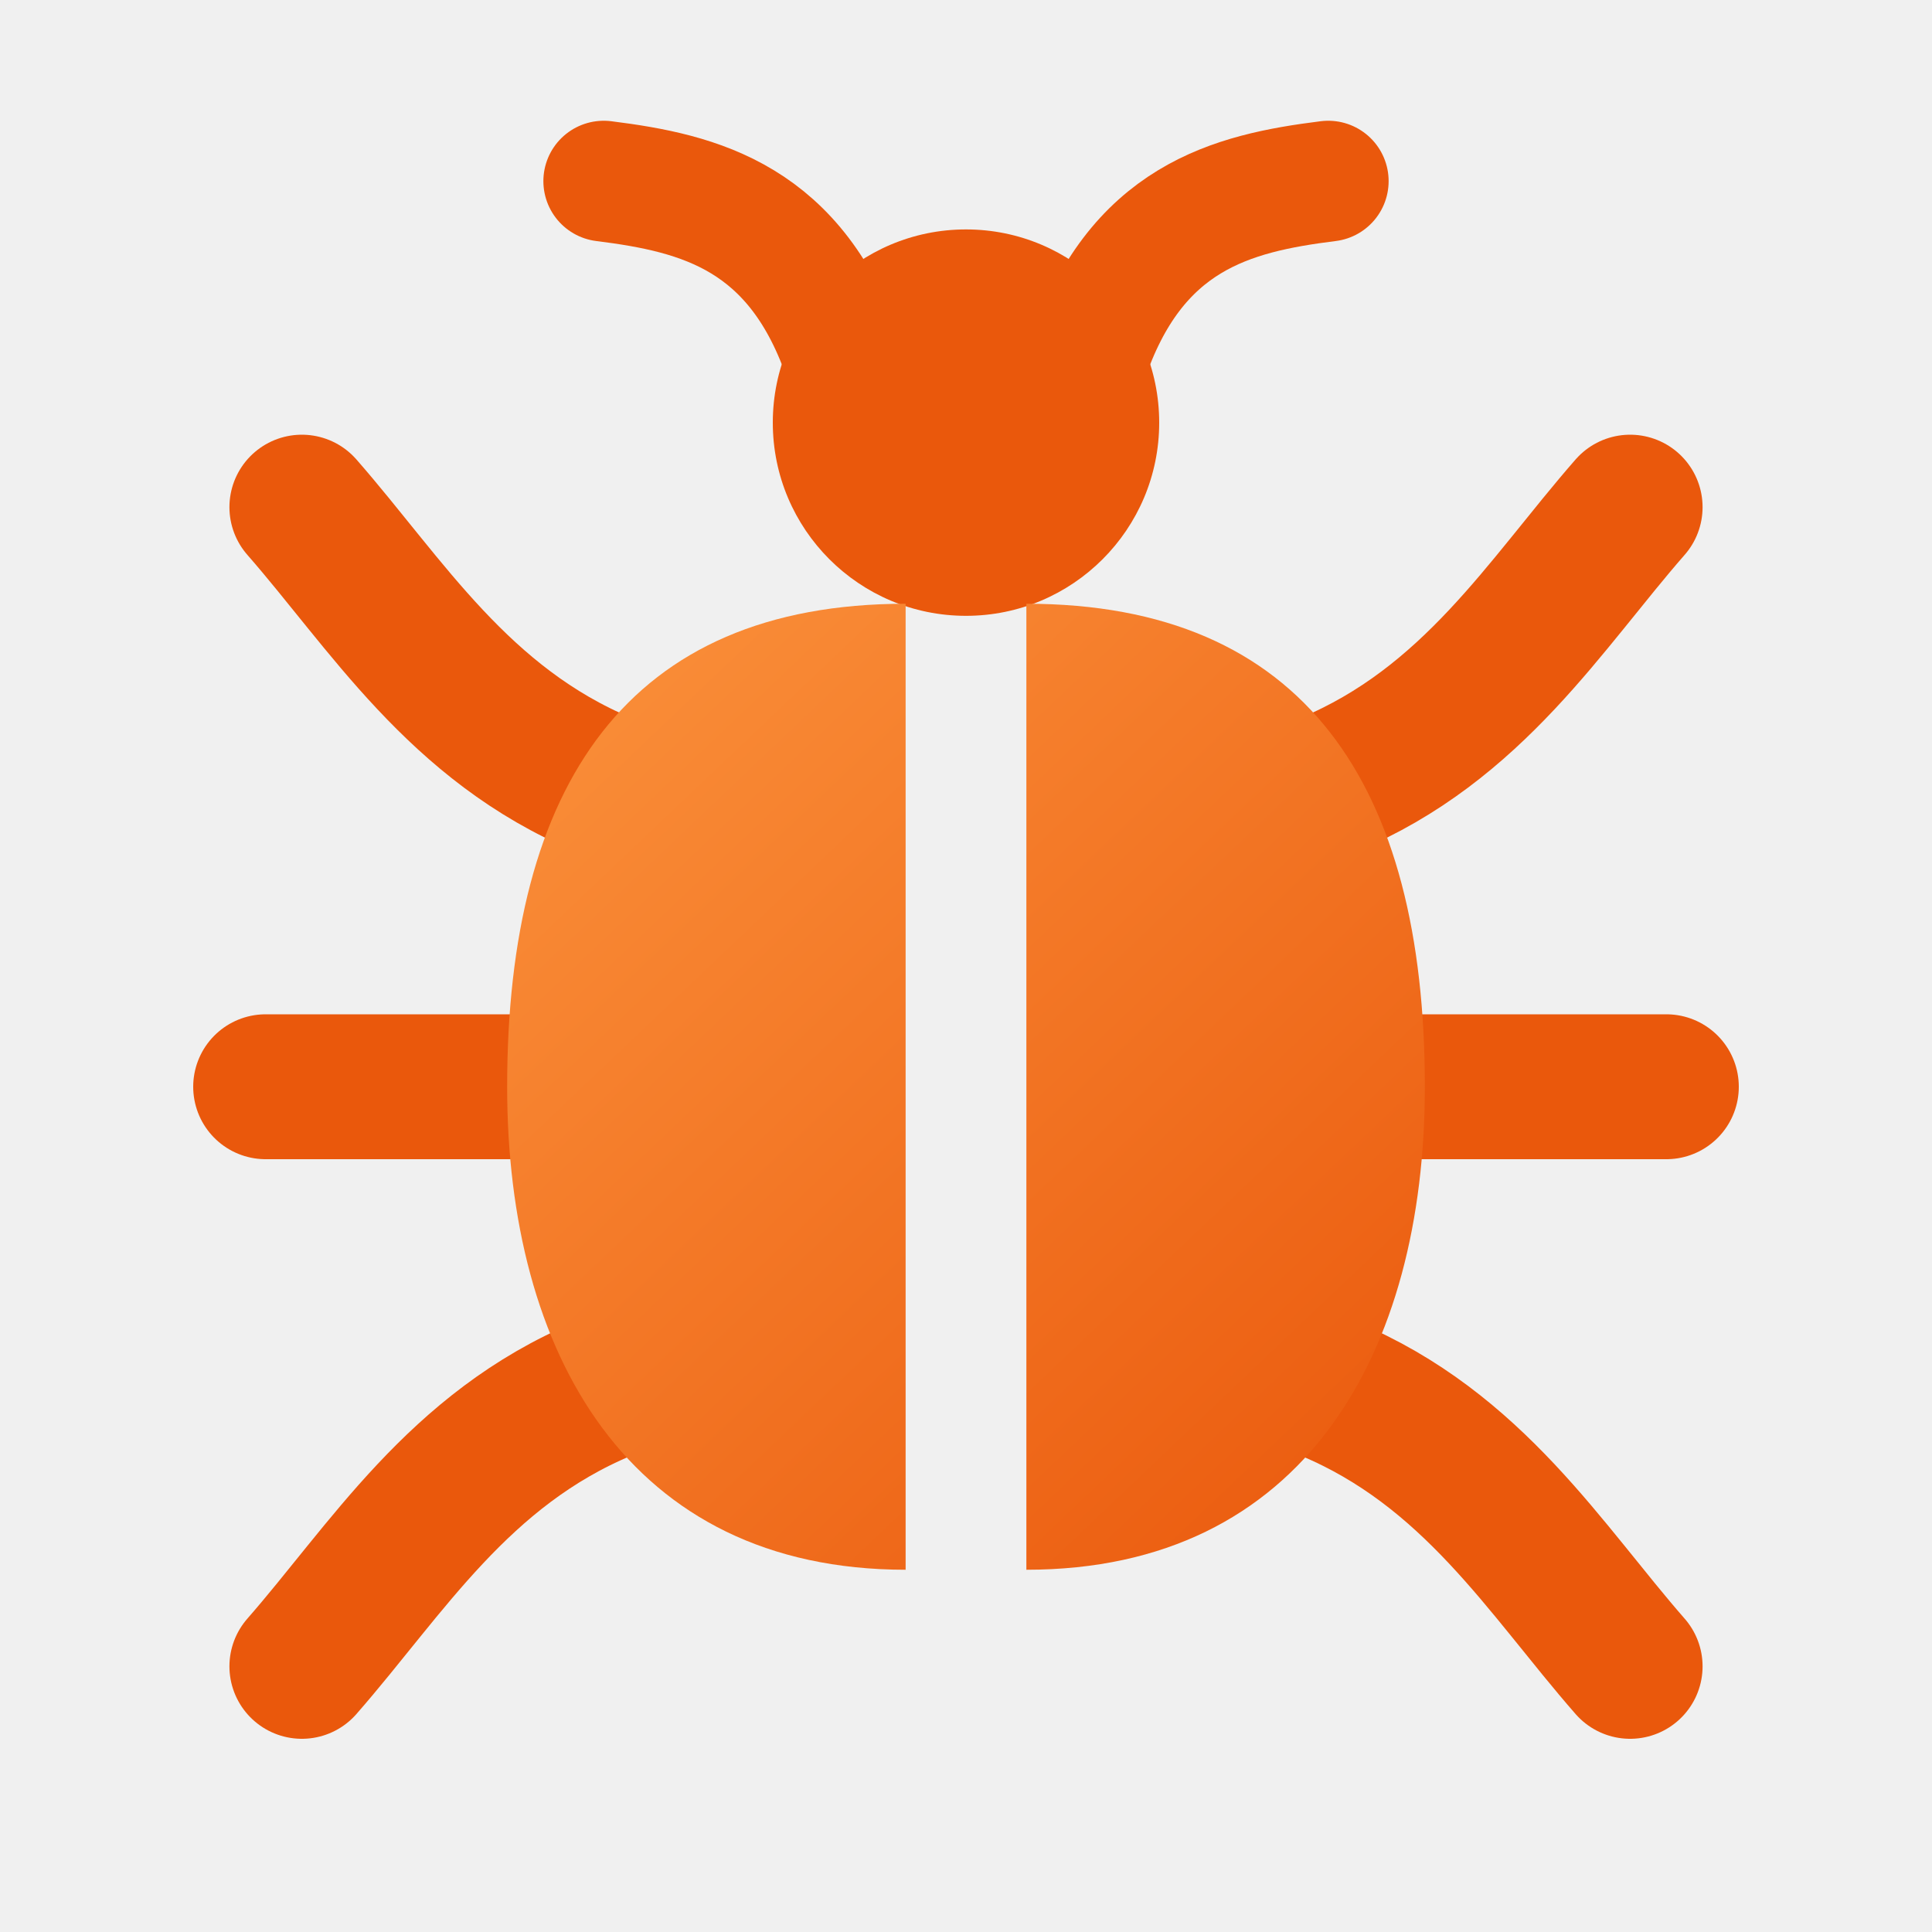
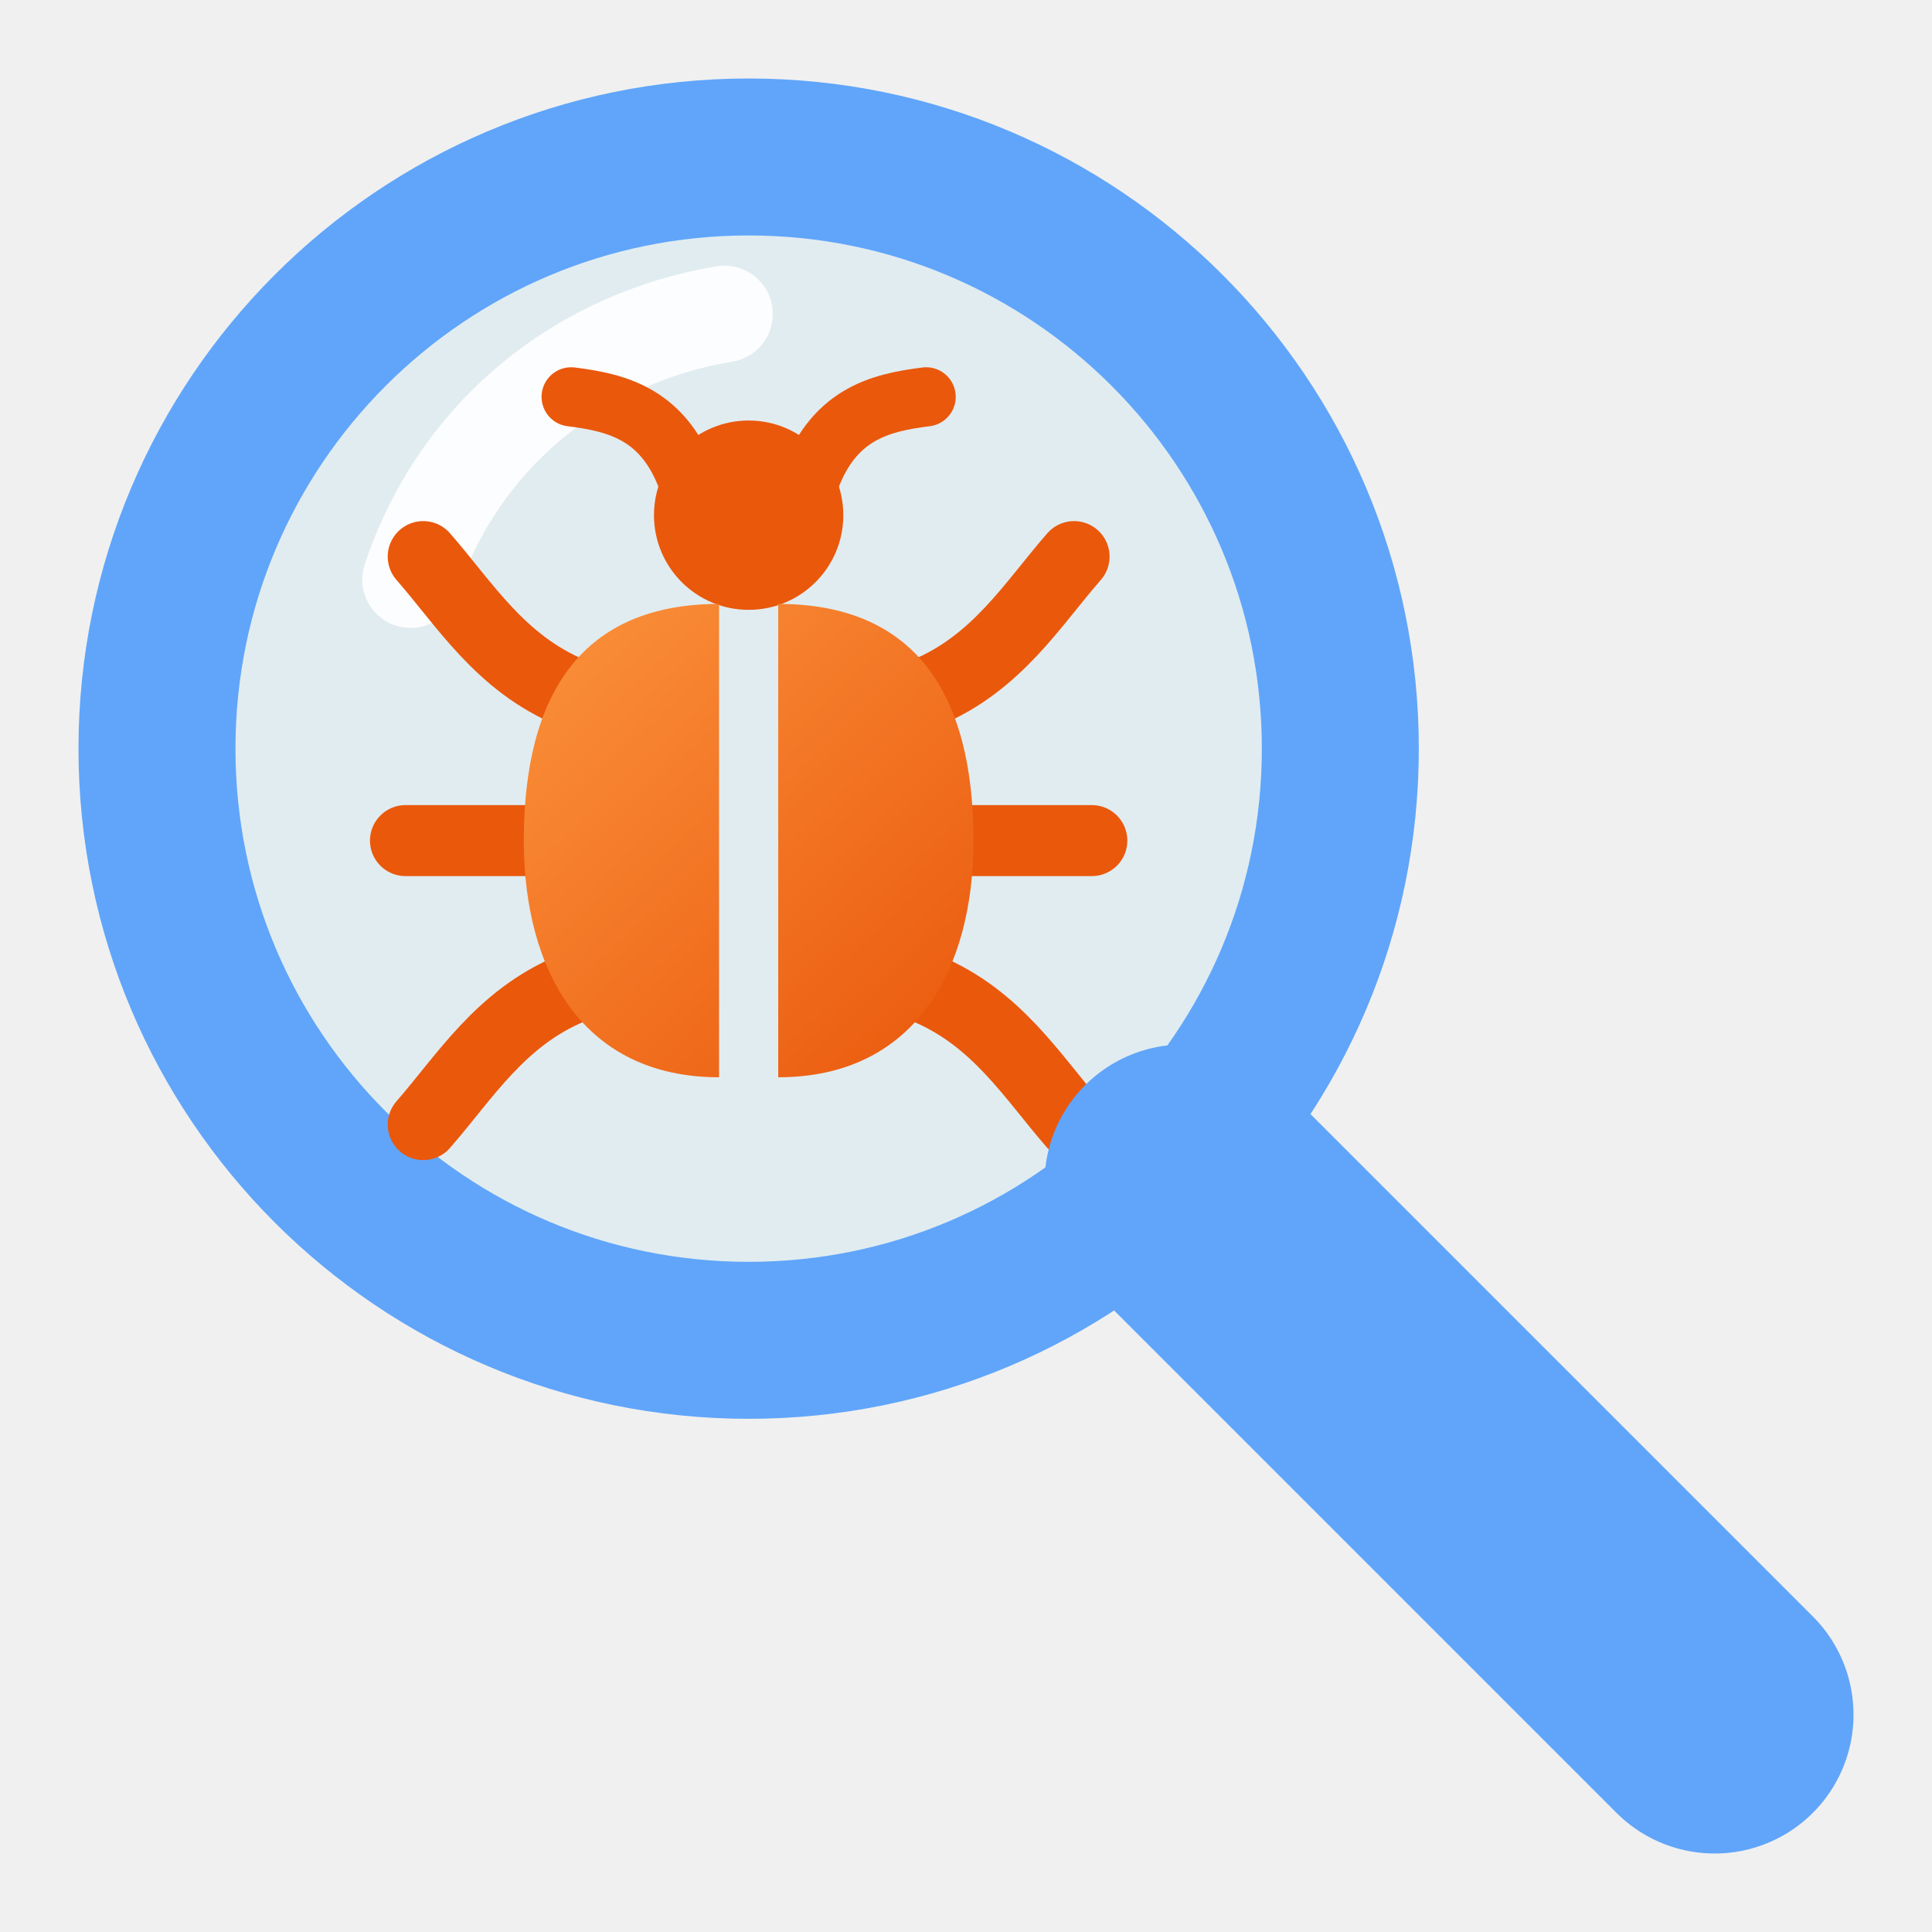
<svg xmlns="http://www.w3.org/2000/svg" width="16" height="16" viewBox="0 0 16 16" fill="none">
-   <path d="M5 6.5 C3.8 6, 3.2 5, 2.5 4.2" stroke="#ea580c" stroke-width="1.2" stroke-linecap="round" />
-   <path d="M11 6.5 C12.2 6, 12.8 5, 13.5 4.2" stroke="#ea580c" stroke-width="1.2" stroke-linecap="round" />
-   <path d="M4.5 9 H2.2" stroke="#ea580c" stroke-width="1.2" stroke-linecap="round" />
-   <path d="M11.5 9 H13.8" stroke="#ea580c" stroke-width="1.2" stroke-linecap="round" />
-   <path d="M5 11.5 C3.8 12, 3.2 13, 2.5 13.8" stroke="#ea580c" stroke-width="1.2" stroke-linecap="round" />
-   <path d="M11 11.5 C12.2 12, 12.8 13, 13.5 13.8" stroke="#ea580c" stroke-width="1.2" stroke-linecap="round" />
-   <path d="M7 3 C6.6 1.8, 5.8 1.6, 5 1.5" stroke="#ea580c" stroke-width="1" stroke-linecap="round" />
-   <path d="M9 3 C9.4 1.8, 10.2 1.6, 11 1.5" stroke="#ea580c" stroke-width="1" stroke-linecap="round" />
-   <circle cx="8" cy="3.5" r="1.6" fill="#ea580c" />
-   <path d="M7.5 5 C5.2 5, 4.2 6.5, 4.2 9 C4.2 11.2, 5.2 13, 7.5 13 Z" fill="url(#orangeGrad)" />
-   <path d="M8.5 5 C10.8 5, 11.8 6.5, 11.8 9 C11.8 11.2, 10.8 13, 8.5 13 Z" fill="url(#orangeGrad)" />
+   <circle cx="6.2" cy="6.2" r="4.9" fill="#38bdf8" fill-opacity="0.08" />
+   <circle cx="6.2" cy="6.2" r="4.9" stroke="#60a5fa" stroke-width="1.3" />
+   <path d="M3.4 4.8 C3.8 3.6 4.8 2.8 6.0 2.6" stroke="#ffffff" stroke-width="0.8" stroke-linecap="round" opacity="0.9" />
+   <g transform="translate(6.2, 6.3) scale(0.49) translate(-8, -7.65)">
+     <path d="M5 6.5 C3.8 6, 3.2 5, 2.5 4.2" stroke="#ea580c" stroke-width="1.2" stroke-linecap="round" />
+     <path d="M11 6.5 C12.2 6, 12.8 5, 13.5 4.2" stroke="#ea580c" stroke-width="1.2" stroke-linecap="round" />
+     <path d="M4.5 9 H2.2" stroke="#ea580c" stroke-width="1.2" stroke-linecap="round" />
+     <path d="M11.5 9 H13.8" stroke="#ea580c" stroke-width="1.2" stroke-linecap="round" />
+     <path d="M5 11.5 C3.8 12, 3.2 13, 2.5 13.8" stroke="#ea580c" stroke-width="1.2" stroke-linecap="round" />
+     <path d="M11 11.5 C12.2 12, 12.8 13, 13.5 13.8" stroke="#ea580c" stroke-width="1.2" stroke-linecap="round" />
+     <path d="M7 3 C6.6 1.8, 5.8 1.6, 5 1.5" stroke="#ea580c" stroke-width="1" stroke-linecap="round" />
+     <path d="M9 3 C9.4 1.8, 10.2 1.6, 11 1.5" stroke="#ea580c" stroke-width="1" stroke-linecap="round" />
+     <circle cx="8" cy="3.5" r="1.6" fill="#ea580c" />
+     <path d="M7.5 5 C5.2 5, 4.2 6.5, 4.2 9 C4.2 11.2, 5.2 13, 7.5 13 Z" fill="url(#orangeGrad)" />
+     <path d="M8.5 5 C10.8 5, 11.8 6.5, 11.8 9 C11.8 11.2, 10.8 13, 8.5 13 Z" fill="url(#orangeGrad)" />
+   </g>
+   <path d="M9.8 9.8 L14.2 14.2" stroke="#60a5fa" stroke-width="2.3" stroke-linecap="round" />
  <defs>
    <linearGradient id="orangeGrad" x1="4.2" y1="5" x2="11.8" y2="13" gradientUnits="userSpaceOnUse">
      <stop offset="0%" stop-color="#fb923c" />
-       <stop offset="100%" stop-color="#ea580c" />
+       <stop offset="1" stop-color="#ea580c" />
    </linearGradient>
  </defs>
</svg>
